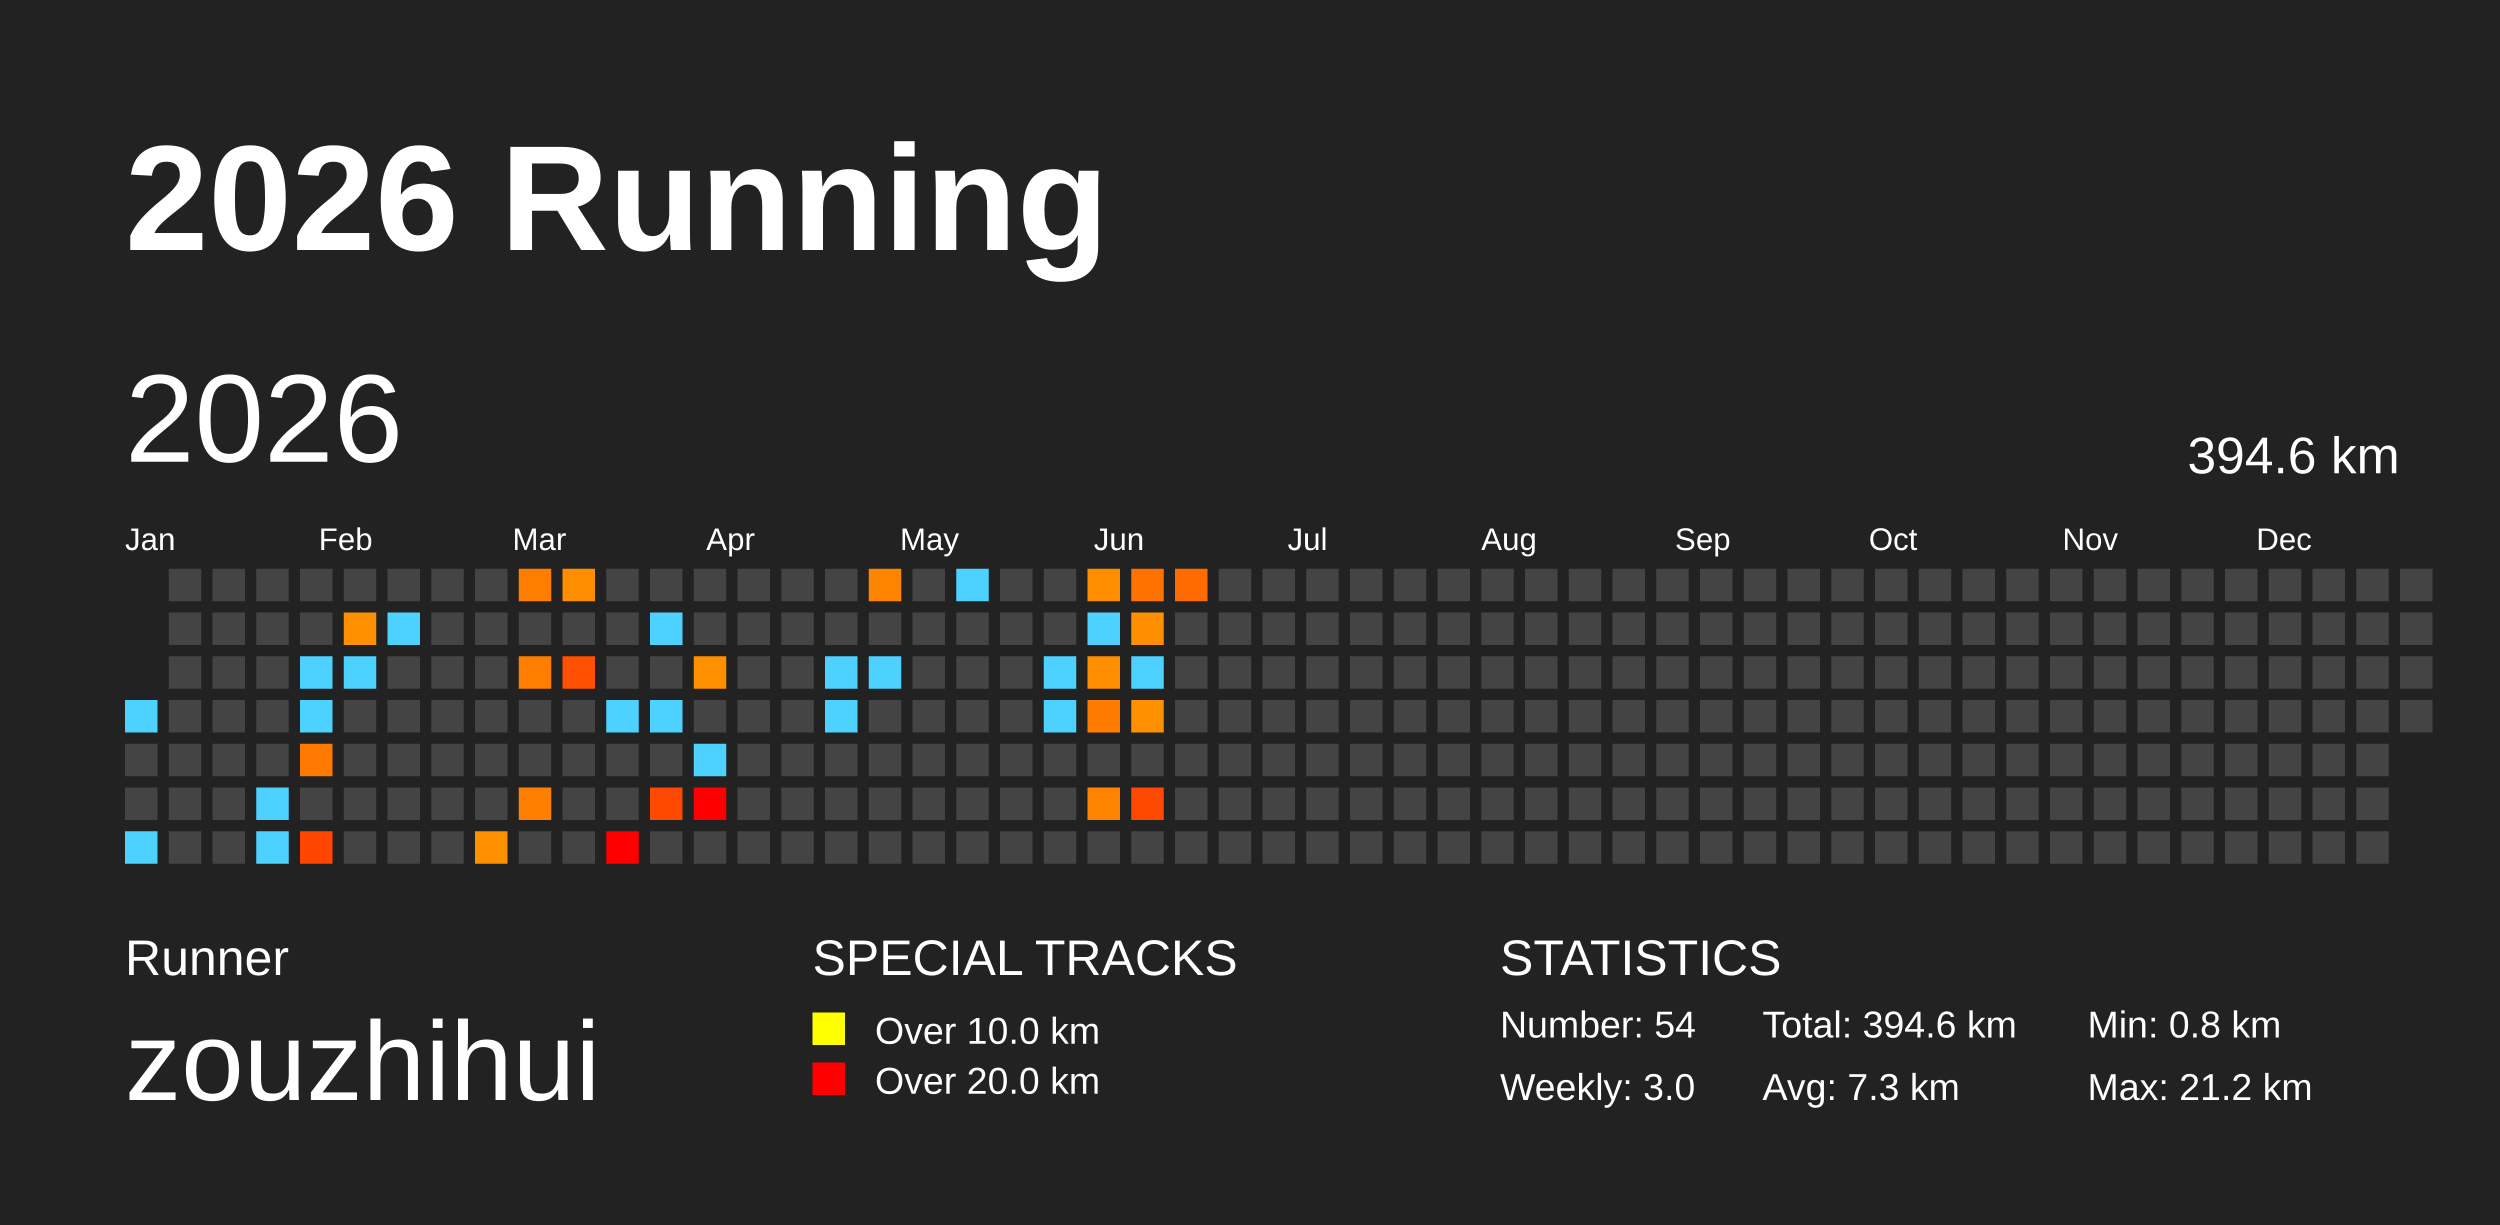
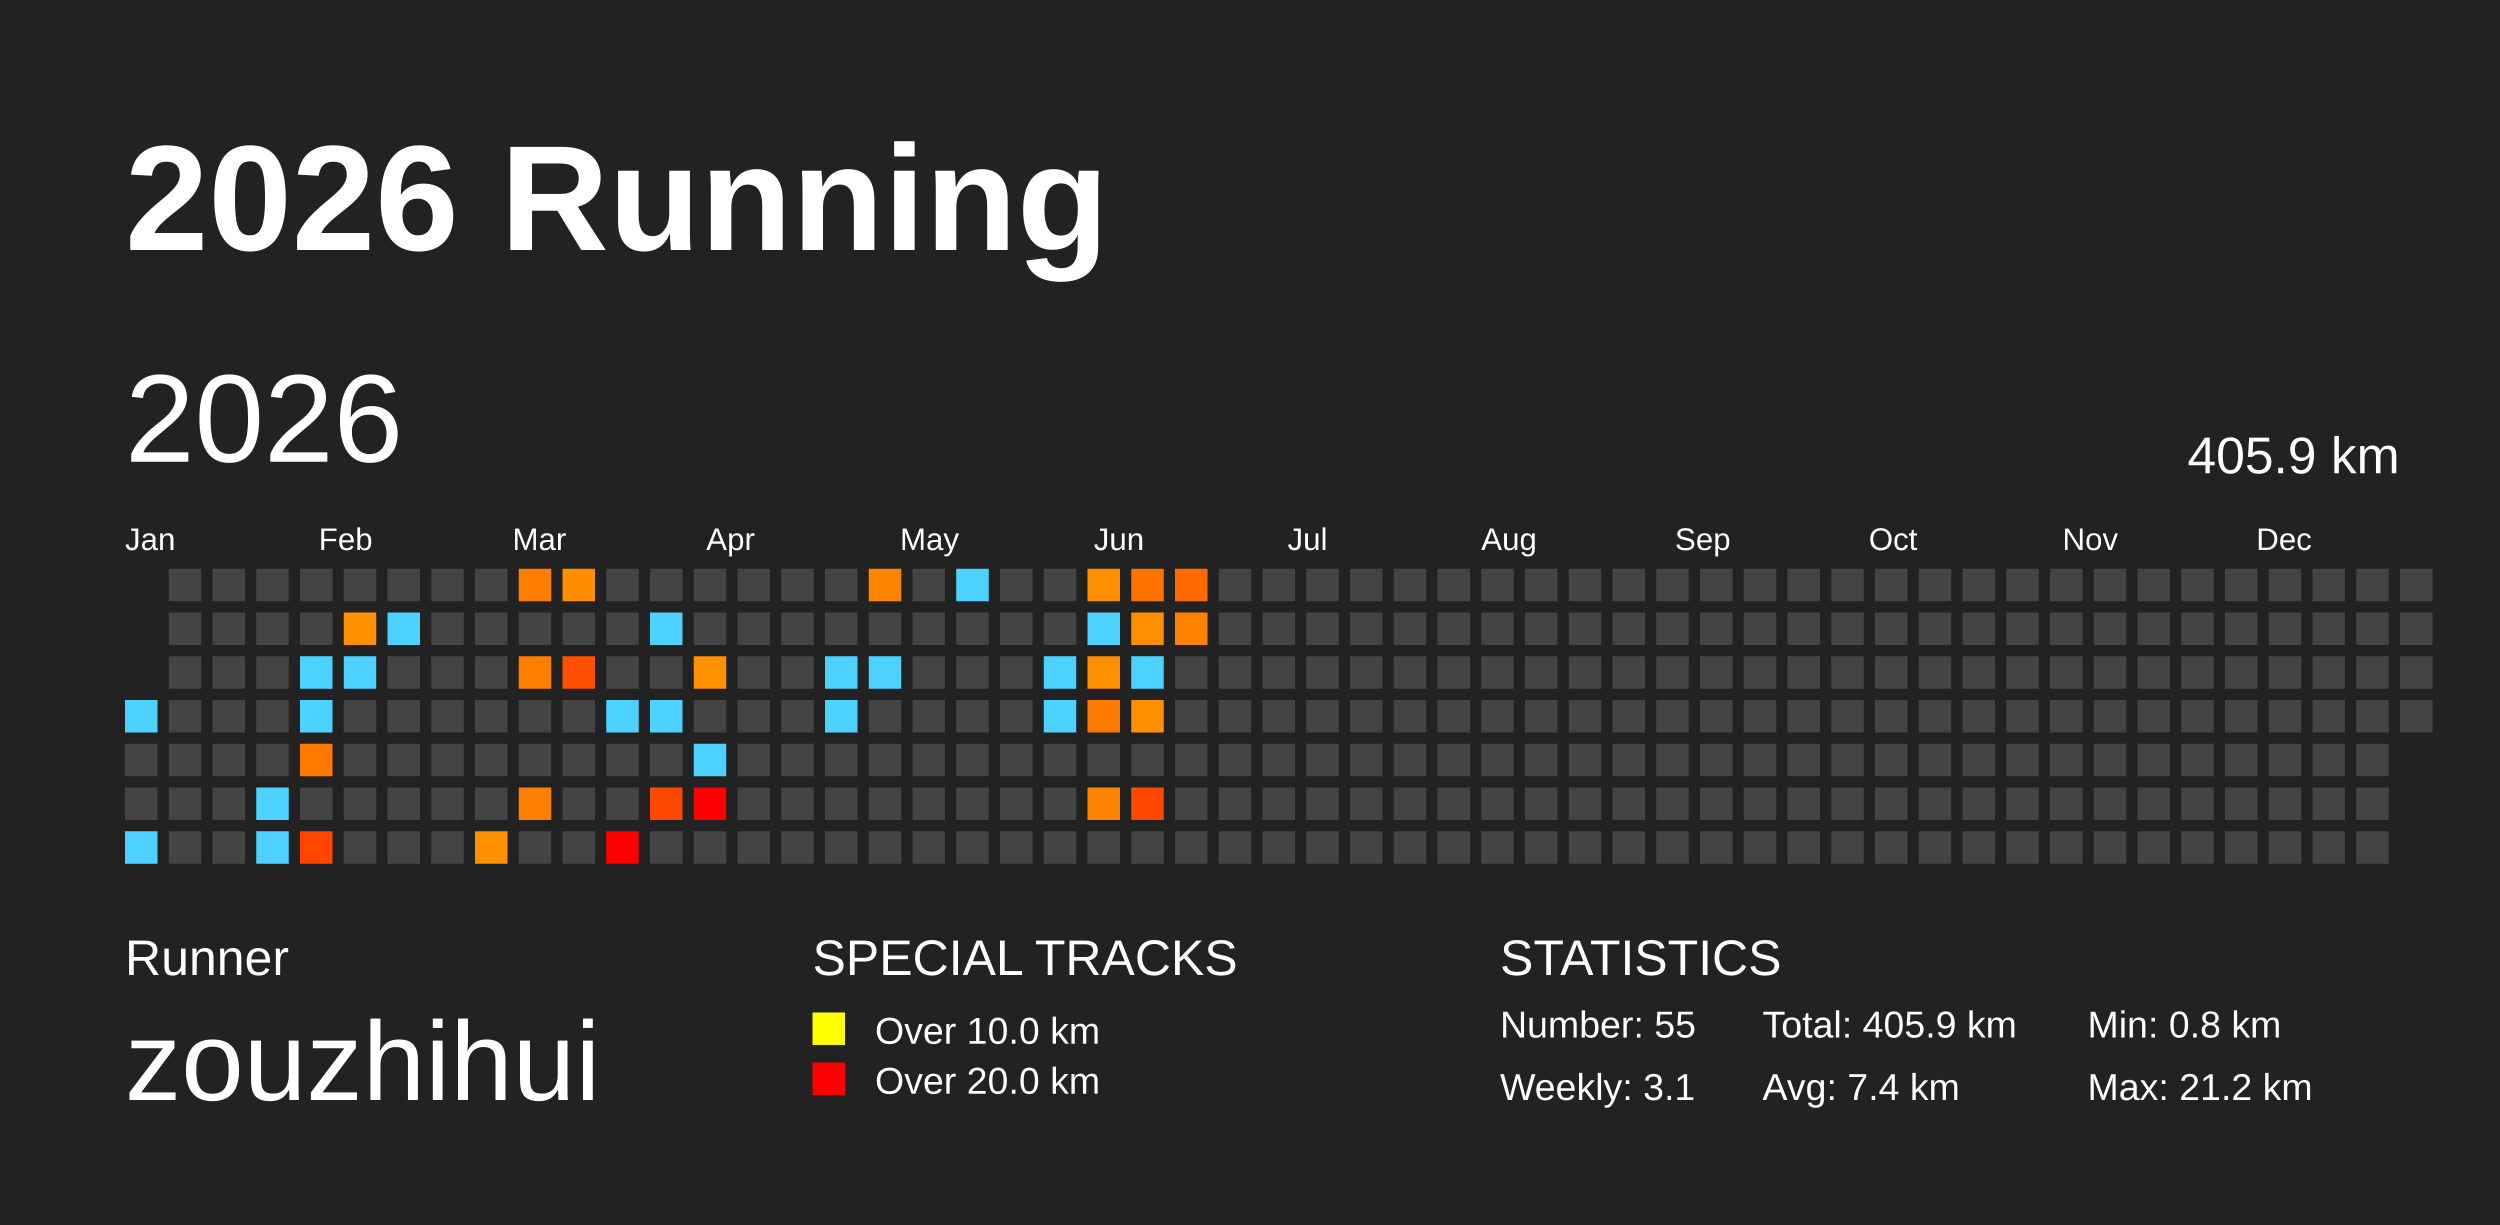
<svg xmlns="http://www.w3.org/2000/svg" baseProfile="full" height="98mm" version="1.1" viewBox="0,0,200,98" width="200mm">
  <defs />
  <rect fill="#222222" height="98" width="200" x="0" y="0" />
  <text fill="#FFFFFF" style="font-size:12px; font-family:Arial; font-weight:bold;" x="10" y="20">2026 Running</text>
  <text fill="#FFFFFF" style="font-size:4px; font-family:Arial" x="10" y="78">Runner</text>
  <text fill="#FFFFFF" style="font-size:9px; font-family:Arial" x="10" y="88">zouzhihui</text>
  <text fill="#FFFFFF" style="font-size:4px; font-family:Arial" x="65" y="78">SPECIAL TRACKS</text>
  <rect fill="yellow" height="2.6" width="2.6" x="65" y="81" />
  <text fill="#FFFFFF" style="font-size:3px; font-family:Arial" x="70" y="83.5">Over 10.0 km</text>
  <rect fill="red" height="2.6" width="2.6" x="65" y="85" />
  <text fill="#FFFFFF" style="font-size:3px; font-family:Arial" x="70" y="87.5">Over 20.0 km</text>
  <text fill="#FFFFFF" style="font-size:4px; font-family:Arial" x="120" y="78">STATISTICS</text>
-   <text fill="#FFFFFF" style="font-size:3px; font-family:Arial" x="120" y="83">Number: 54</text>
-   <text fill="#FFFFFF" style="font-size:3px; font-family:Arial" x="120" y="88">Weekly: 3.0</text>
-   <text fill="#FFFFFF" style="font-size:3px; font-family:Arial" x="141" y="83">Total: 394.6 km</text>
-   <text fill="#FFFFFF" style="font-size:3px; font-family:Arial" x="141" y="88">Avg: 7.3 km</text>
+   <text fill="#FFFFFF" style="font-size:3px; font-family:Arial" x="120" y="83">Number: 55</text>
+   <text fill="#FFFFFF" style="font-size:3px; font-family:Arial" x="120" y="88">Weekly: 3.1</text>
+   <text fill="#FFFFFF" style="font-size:3px; font-family:Arial" x="141" y="83">Total: 405.9 km</text>
+   <text fill="#FFFFFF" style="font-size:3px; font-family:Arial" x="141" y="88">Avg: 7.4 km</text>
  <text fill="#FFFFFF" style="font-size:3px; font-family:Arial" x="167" y="83">Min: 0.8 km</text>
  <text fill="#FFFFFF" style="font-size:3px; font-family:Arial" x="167" y="88">Max: 21.2 km</text>
  <text dominant-baseline="hanging" fill="#FFFFFF" style="font-size:10.0px; font-family:Arial;" x="10" y="30">2026</text>
-   <text dominant-baseline="hanging" fill="#FFFFFF" style="font-size:4.125px; font-family:Arial;" x="175" y="35">394.6 km</text>
+   <text dominant-baseline="hanging" fill="#FFFFFF" style="font-size:4.125px; font-family:Arial;" x="175" y="35">405.9 km</text>
  <text fill="#FFFFFF" style="font-size:2.5px; font-family:Arial" x="10.0" y="44">Jan</text>
  <text fill="#FFFFFF" style="font-size:2.5px; font-family:Arial" x="25.5" y="44">Feb</text>
  <text fill="#FFFFFF" style="font-size:2.5px; font-family:Arial" x="41.0" y="44">Mar</text>
  <text fill="#FFFFFF" style="font-size:2.5px; font-family:Arial" x="56.5" y="44">Apr</text>
  <text fill="#FFFFFF" style="font-size:2.5px; font-family:Arial" x="72.0" y="44">May</text>
  <text fill="#FFFFFF" style="font-size:2.5px; font-family:Arial" x="87.5" y="44">Jun</text>
  <text fill="#FFFFFF" style="font-size:2.5px; font-family:Arial" x="103.0" y="44">Jul</text>
  <text fill="#FFFFFF" style="font-size:2.5px; font-family:Arial" x="118.5" y="44">Aug</text>
  <text fill="#FFFFFF" style="font-size:2.5px; font-family:Arial" x="134.0" y="44">Sep</text>
  <text fill="#FFFFFF" style="font-size:2.5px; font-family:Arial" x="149.5" y="44">Oct</text>
  <text fill="#FFFFFF" style="font-size:2.5px; font-family:Arial" x="165.0" y="44">Nov</text>
  <text fill="#FFFFFF" style="font-size:2.5px; font-family:Arial" x="180.5" y="44">Dec</text>
  <rect fill="#4dd2ff" height="2.6" width="2.6" x="10.0" y="56.0" />
  <rect fill="#444444" height="2.6" width="2.6" x="10.0" y="59.5" />
  <rect fill="#444444" height="2.6" width="2.6" x="10.0" y="63.0" />
  <rect fill="#4dd2ff" height="2.6" width="2.6" x="10.0" y="66.5" />
  <rect fill="#444444" height="2.6" width="2.6" x="13.5" y="45.5" />
  <rect fill="#444444" height="2.6" width="2.6" x="13.5" y="49.0" />
  <rect fill="#444444" height="2.6" width="2.6" x="13.5" y="52.5" />
  <rect fill="#444444" height="2.6" width="2.6" x="13.5" y="56.0" />
  <rect fill="#444444" height="2.6" width="2.6" x="13.5" y="59.5" />
  <rect fill="#444444" height="2.6" width="2.6" x="13.5" y="63.0" />
  <rect fill="#444444" height="2.6" width="2.6" x="13.5" y="66.5" />
  <rect fill="#444444" height="2.6" width="2.6" x="17.0" y="45.5" />
  <rect fill="#444444" height="2.6" width="2.6" x="17.0" y="49.0" />
  <rect fill="#444444" height="2.6" width="2.6" x="17.0" y="52.5" />
  <rect fill="#444444" height="2.6" width="2.6" x="17.0" y="56.0" />
  <rect fill="#444444" height="2.6" width="2.6" x="17.0" y="59.5" />
  <rect fill="#444444" height="2.6" width="2.6" x="17.0" y="63.0" />
  <rect fill="#444444" height="2.6" width="2.6" x="17.0" y="66.5" />
  <rect fill="#444444" height="2.6" width="2.6" x="20.5" y="45.5" />
  <rect fill="#444444" height="2.6" width="2.6" x="20.5" y="49.0" />
  <rect fill="#444444" height="2.6" width="2.6" x="20.5" y="52.5" />
  <rect fill="#444444" height="2.6" width="2.6" x="20.5" y="56.0" />
  <rect fill="#444444" height="2.6" width="2.6" x="20.5" y="59.5" />
  <rect fill="#4dd2ff" height="2.6" width="2.6" x="20.5" y="63.0" />
  <rect fill="#4dd2ff" height="2.6" width="2.6" x="20.5" y="66.5" />
  <rect fill="#444444" height="2.6" width="2.6" x="24.0" y="45.5" />
  <rect fill="#444444" height="2.6" width="2.6" x="24.0" y="49.0" />
  <rect fill="#4dd2ff" height="2.6" width="2.6" x="24.0" y="52.5" />
  <rect fill="#4dd2ff" height="2.6" width="2.6" x="24.0" y="56.0" />
  <rect fill="#ff7800" height="2.6" width="2.6" x="24.0" y="59.5" />
  <rect fill="#444444" height="2.6" width="2.6" x="24.0" y="63.0" />
  <rect fill="#ff4500" height="2.6" width="2.6" x="24.0" y="66.5" />
  <rect fill="#444444" height="2.6" width="2.6" x="27.5" y="45.5" />
  <rect fill="#ff9000" height="2.6" width="2.6" x="27.5" y="49.0" />
  <rect fill="#4dd2ff" height="2.6" width="2.6" x="27.5" y="52.5" />
  <rect fill="#444444" height="2.6" width="2.6" x="27.5" y="56.0" />
  <rect fill="#444444" height="2.6" width="2.6" x="27.5" y="59.5" />
  <rect fill="#444444" height="2.6" width="2.6" x="27.5" y="63.0" />
  <rect fill="#444444" height="2.6" width="2.6" x="27.5" y="66.5" />
  <rect fill="#444444" height="2.6" width="2.6" x="31.0" y="45.5" />
  <rect fill="#4dd2ff" height="2.6" width="2.6" x="31.0" y="49.0" />
  <rect fill="#444444" height="2.6" width="2.6" x="31.0" y="52.5" />
  <rect fill="#444444" height="2.6" width="2.6" x="31.0" y="56.0" />
  <rect fill="#444444" height="2.6" width="2.6" x="31.0" y="59.5" />
  <rect fill="#444444" height="2.6" width="2.6" x="31.0" y="63.0" />
  <rect fill="#444444" height="2.6" width="2.6" x="31.0" y="66.5" />
  <rect fill="#444444" height="2.6" width="2.6" x="34.5" y="45.5" />
  <rect fill="#444444" height="2.6" width="2.6" x="34.5" y="49.0" />
  <rect fill="#444444" height="2.6" width="2.6" x="34.5" y="52.5" />
  <rect fill="#444444" height="2.6" width="2.6" x="34.5" y="56.0" />
  <rect fill="#444444" height="2.6" width="2.6" x="34.5" y="59.5" />
  <rect fill="#444444" height="2.6" width="2.6" x="34.5" y="63.0" />
  <rect fill="#444444" height="2.6" width="2.6" x="34.5" y="66.5" />
  <rect fill="#444444" height="2.6" width="2.6" x="38.0" y="45.5" />
  <rect fill="#444444" height="2.6" width="2.6" x="38.0" y="49.0" />
  <rect fill="#444444" height="2.6" width="2.6" x="38.0" y="52.5" />
  <rect fill="#444444" height="2.6" width="2.6" x="38.0" y="56.0" />
  <rect fill="#444444" height="2.6" width="2.6" x="38.0" y="59.5" />
  <rect fill="#444444" height="2.6" width="2.6" x="38.0" y="63.0" />
  <rect fill="#ff9000" height="2.6" width="2.6" x="38.0" y="66.5" />
  <rect fill="#ff7e00" height="2.6" width="2.6" x="41.5" y="45.5" />
  <rect fill="#444444" height="2.6" width="2.6" x="41.5" y="49.0" />
  <rect fill="#ff7e00" height="2.6" width="2.6" x="41.5" y="52.5" />
  <rect fill="#444444" height="2.6" width="2.6" x="41.5" y="56.0" />
  <rect fill="#444444" height="2.6" width="2.6" x="41.5" y="59.5" />
  <rect fill="#ff7f00" height="2.6" width="2.6" x="41.5" y="63.0" />
  <rect fill="#444444" height="2.6" width="2.6" x="41.5" y="66.5" />
  <rect fill="#ff8d00" height="2.6" width="2.6" x="45.0" y="45.5" />
  <rect fill="#444444" height="2.6" width="2.6" x="45.0" y="49.0" />
  <rect fill="#ff4f00" height="2.6" width="2.6" x="45.0" y="52.5" />
  <rect fill="#444444" height="2.6" width="2.6" x="45.0" y="56.0" />
  <rect fill="#444444" height="2.6" width="2.6" x="45.0" y="59.5" />
  <rect fill="#444444" height="2.6" width="2.6" x="45.0" y="63.0" />
  <rect fill="#444444" height="2.6" width="2.6" x="45.0" y="66.5" />
  <rect fill="#444444" height="2.6" width="2.6" x="48.5" y="45.5" />
  <rect fill="#444444" height="2.6" width="2.6" x="48.5" y="49.0" />
  <rect fill="#444444" height="2.6" width="2.6" x="48.5" y="52.5" />
  <rect fill="#4dd2ff" height="2.6" width="2.6" x="48.5" y="56.0" />
  <rect fill="#444444" height="2.6" width="2.6" x="48.5" y="59.5" />
  <rect fill="#444444" height="2.6" width="2.6" x="48.5" y="63.0" />
  <rect fill="red" height="2.6" width="2.6" x="48.5" y="66.5" />
  <rect fill="#444444" height="2.6" width="2.6" x="52.0" y="45.5" />
  <rect fill="#4dd2ff" height="2.6" width="2.6" x="52.0" y="49.0" />
  <rect fill="#444444" height="2.6" width="2.6" x="52.0" y="52.5" />
  <rect fill="#4dd2ff" height="2.6" width="2.6" x="52.0" y="56.0" />
  <rect fill="#444444" height="2.6" width="2.6" x="52.0" y="59.5" />
  <rect fill="#ff4800" height="2.6" width="2.6" x="52.0" y="63.0" />
  <rect fill="#444444" height="2.6" width="2.6" x="52.0" y="66.5" />
  <rect fill="#444444" height="2.6" width="2.6" x="55.5" y="45.5" />
  <rect fill="#444444" height="2.6" width="2.6" x="55.5" y="49.0" />
  <rect fill="#ff9000" height="2.6" width="2.6" x="55.5" y="52.5" />
  <rect fill="#444444" height="2.6" width="2.6" x="55.5" y="56.0" />
  <rect fill="#4dd2ff" height="2.6" width="2.6" x="55.5" y="59.5" />
  <rect fill="red" height="2.6" width="2.6" x="55.5" y="63.0" />
  <rect fill="#444444" height="2.6" width="2.6" x="55.5" y="66.5" />
  <rect fill="#444444" height="2.6" width="2.6" x="59.0" y="45.5" />
  <rect fill="#444444" height="2.6" width="2.6" x="59.0" y="49.0" />
  <rect fill="#444444" height="2.6" width="2.6" x="59.0" y="52.5" />
  <rect fill="#444444" height="2.6" width="2.6" x="59.0" y="56.0" />
  <rect fill="#444444" height="2.6" width="2.6" x="59.0" y="59.5" />
  <rect fill="#444444" height="2.6" width="2.6" x="59.0" y="63.0" />
  <rect fill="#444444" height="2.6" width="2.6" x="59.0" y="66.5" />
  <rect fill="#444444" height="2.6" width="2.6" x="62.5" y="45.5" />
  <rect fill="#444444" height="2.6" width="2.6" x="62.5" y="49.0" />
  <rect fill="#444444" height="2.6" width="2.6" x="62.5" y="52.5" />
  <rect fill="#444444" height="2.6" width="2.6" x="62.5" y="56.0" />
  <rect fill="#444444" height="2.6" width="2.6" x="62.5" y="59.5" />
  <rect fill="#444444" height="2.6" width="2.6" x="62.5" y="63.0" />
  <rect fill="#444444" height="2.6" width="2.6" x="62.5" y="66.5" />
  <rect fill="#444444" height="2.6" width="2.6" x="66.0" y="45.5" />
  <rect fill="#444444" height="2.6" width="2.6" x="66.0" y="49.0" />
  <rect fill="#4dd2ff" height="2.6" width="2.6" x="66.0" y="52.5" />
  <rect fill="#4dd2ff" height="2.6" width="2.6" x="66.0" y="56.0" />
  <rect fill="#444444" height="2.6" width="2.6" x="66.0" y="59.5" />
  <rect fill="#444444" height="2.6" width="2.6" x="66.0" y="63.0" />
  <rect fill="#444444" height="2.6" width="2.6" x="66.0" y="66.5" />
  <rect fill="#ff8400" height="2.6" width="2.6" x="69.5" y="45.5" />
  <rect fill="#444444" height="2.6" width="2.6" x="69.5" y="49.0" />
  <rect fill="#4dd2ff" height="2.6" width="2.6" x="69.5" y="52.5" />
  <rect fill="#444444" height="2.6" width="2.6" x="69.5" y="56.0" />
  <rect fill="#444444" height="2.6" width="2.6" x="69.5" y="59.5" />
  <rect fill="#444444" height="2.6" width="2.6" x="69.5" y="63.0" />
  <rect fill="#444444" height="2.6" width="2.6" x="69.5" y="66.5" />
  <rect fill="#444444" height="2.6" width="2.6" x="73.0" y="45.5" />
  <rect fill="#444444" height="2.6" width="2.6" x="73.0" y="49.0" />
  <rect fill="#444444" height="2.6" width="2.6" x="73.0" y="52.5" />
  <rect fill="#444444" height="2.6" width="2.6" x="73.0" y="56.0" />
  <rect fill="#444444" height="2.6" width="2.6" x="73.0" y="59.5" />
  <rect fill="#444444" height="2.6" width="2.6" x="73.0" y="63.0" />
  <rect fill="#444444" height="2.6" width="2.6" x="73.0" y="66.5" />
  <rect fill="#4dd2ff" height="2.6" width="2.6" x="76.5" y="45.5" />
  <rect fill="#444444" height="2.6" width="2.6" x="76.5" y="49.0" />
  <rect fill="#444444" height="2.6" width="2.6" x="76.5" y="52.5" />
  <rect fill="#444444" height="2.6" width="2.6" x="76.5" y="56.0" />
  <rect fill="#444444" height="2.6" width="2.6" x="76.5" y="59.5" />
  <rect fill="#444444" height="2.6" width="2.6" x="76.5" y="63.0" />
  <rect fill="#444444" height="2.6" width="2.6" x="76.5" y="66.5" />
  <rect fill="#444444" height="2.6" width="2.6" x="80.0" y="45.5" />
  <rect fill="#444444" height="2.6" width="2.6" x="80.0" y="49.0" />
  <rect fill="#444444" height="2.6" width="2.6" x="80.0" y="52.5" />
  <rect fill="#444444" height="2.6" width="2.6" x="80.0" y="56.0" />
  <rect fill="#444444" height="2.6" width="2.6" x="80.0" y="59.5" />
  <rect fill="#444444" height="2.6" width="2.6" x="80.0" y="63.0" />
  <rect fill="#444444" height="2.6" width="2.6" x="80.0" y="66.5" />
  <rect fill="#444444" height="2.6" width="2.6" x="83.5" y="45.5" />
  <rect fill="#444444" height="2.6" width="2.6" x="83.5" y="49.0" />
  <rect fill="#4dd2ff" height="2.6" width="2.6" x="83.5" y="52.5" />
  <rect fill="#4dd2ff" height="2.6" width="2.6" x="83.5" y="56.0" />
  <rect fill="#444444" height="2.6" width="2.6" x="83.5" y="59.5" />
  <rect fill="#444444" height="2.6" width="2.6" x="83.5" y="63.0" />
  <rect fill="#444444" height="2.6" width="2.6" x="83.5" y="66.5" />
  <rect fill="#ff8f00" height="2.6" width="2.6" x="87.0" y="45.5" />
  <rect fill="#4dd2ff" height="2.6" width="2.6" x="87.0" y="49.0" />
  <rect fill="#ff8e00" height="2.6" width="2.6" x="87.0" y="52.5" />
  <rect fill="#ff7c00" height="2.6" width="2.6" x="87.0" y="56.0" />
  <rect fill="#444444" height="2.6" width="2.6" x="87.0" y="59.5" />
  <rect fill="#ff8400" height="2.6" width="2.6" x="87.0" y="63.0" />
  <rect fill="#444444" height="2.6" width="2.6" x="87.0" y="66.5" />
  <rect fill="#ff7200" height="2.6" width="2.6" x="90.5" y="45.5" />
  <rect fill="#ff8e00" height="2.6" width="2.6" x="90.5" y="49.0" />
  <rect fill="#4dd2ff" height="2.6" width="2.6" x="90.5" y="52.5" />
  <rect fill="#ff9000" height="2.6" width="2.6" x="90.5" y="56.0" />
  <rect fill="#444444" height="2.6" width="2.6" x="90.5" y="59.5" />
  <rect fill="#ff4800" height="2.6" width="2.6" x="90.5" y="63.0" />
  <rect fill="#444444" height="2.6" width="2.6" x="90.5" y="66.5" />
  <rect fill="#ff6b00" height="2.6" width="2.6" x="94.0" y="45.5" />
-   <rect fill="#444444" height="2.6" width="2.6" x="94.0" y="49.0" />
+   <rect fill="#ff8100" height="2.6" width="2.6" x="94.0" y="49.0" />
  <rect fill="#444444" height="2.6" width="2.6" x="94.0" y="52.5" />
  <rect fill="#444444" height="2.6" width="2.6" x="94.0" y="56.0" />
  <rect fill="#444444" height="2.6" width="2.6" x="94.0" y="59.5" />
  <rect fill="#444444" height="2.6" width="2.6" x="94.0" y="63.0" />
  <rect fill="#444444" height="2.6" width="2.6" x="94.0" y="66.5" />
  <rect fill="#444444" height="2.6" width="2.6" x="97.5" y="45.5" />
  <rect fill="#444444" height="2.6" width="2.6" x="97.5" y="49.0" />
  <rect fill="#444444" height="2.6" width="2.6" x="97.5" y="52.5" />
  <rect fill="#444444" height="2.6" width="2.6" x="97.5" y="56.0" />
  <rect fill="#444444" height="2.6" width="2.6" x="97.5" y="59.5" />
  <rect fill="#444444" height="2.6" width="2.6" x="97.5" y="63.0" />
  <rect fill="#444444" height="2.6" width="2.6" x="97.5" y="66.5" />
  <rect fill="#444444" height="2.6" width="2.6" x="101.0" y="45.5" />
  <rect fill="#444444" height="2.6" width="2.6" x="101.0" y="49.0" />
  <rect fill="#444444" height="2.6" width="2.6" x="101.0" y="52.5" />
  <rect fill="#444444" height="2.6" width="2.6" x="101.0" y="56.0" />
  <rect fill="#444444" height="2.6" width="2.6" x="101.0" y="59.5" />
  <rect fill="#444444" height="2.6" width="2.6" x="101.0" y="63.0" />
  <rect fill="#444444" height="2.6" width="2.6" x="101.0" y="66.5" />
  <rect fill="#444444" height="2.6" width="2.6" x="104.5" y="45.5" />
  <rect fill="#444444" height="2.6" width="2.6" x="104.5" y="49.0" />
  <rect fill="#444444" height="2.6" width="2.6" x="104.5" y="52.5" />
  <rect fill="#444444" height="2.6" width="2.6" x="104.5" y="56.0" />
  <rect fill="#444444" height="2.6" width="2.6" x="104.5" y="59.5" />
  <rect fill="#444444" height="2.6" width="2.6" x="104.5" y="63.0" />
  <rect fill="#444444" height="2.6" width="2.6" x="104.5" y="66.5" />
  <rect fill="#444444" height="2.6" width="2.6" x="108.0" y="45.5" />
  <rect fill="#444444" height="2.6" width="2.6" x="108.0" y="49.0" />
  <rect fill="#444444" height="2.6" width="2.6" x="108.0" y="52.5" />
  <rect fill="#444444" height="2.6" width="2.6" x="108.0" y="56.0" />
  <rect fill="#444444" height="2.6" width="2.6" x="108.0" y="59.5" />
  <rect fill="#444444" height="2.6" width="2.6" x="108.0" y="63.0" />
  <rect fill="#444444" height="2.6" width="2.6" x="108.0" y="66.5" />
  <rect fill="#444444" height="2.6" width="2.6" x="111.5" y="45.5" />
  <rect fill="#444444" height="2.6" width="2.6" x="111.5" y="49.0" />
  <rect fill="#444444" height="2.6" width="2.6" x="111.5" y="52.5" />
  <rect fill="#444444" height="2.6" width="2.6" x="111.5" y="56.0" />
  <rect fill="#444444" height="2.6" width="2.6" x="111.5" y="59.5" />
  <rect fill="#444444" height="2.6" width="2.6" x="111.5" y="63.0" />
  <rect fill="#444444" height="2.6" width="2.6" x="111.5" y="66.5" />
  <rect fill="#444444" height="2.6" width="2.6" x="115.0" y="45.5" />
  <rect fill="#444444" height="2.6" width="2.6" x="115.0" y="49.0" />
  <rect fill="#444444" height="2.6" width="2.6" x="115.0" y="52.5" />
  <rect fill="#444444" height="2.6" width="2.6" x="115.0" y="56.0" />
  <rect fill="#444444" height="2.6" width="2.6" x="115.0" y="59.5" />
  <rect fill="#444444" height="2.6" width="2.6" x="115.0" y="63.0" />
  <rect fill="#444444" height="2.6" width="2.6" x="115.0" y="66.5" />
  <rect fill="#444444" height="2.6" width="2.6" x="118.5" y="45.5" />
  <rect fill="#444444" height="2.6" width="2.6" x="118.5" y="49.0" />
  <rect fill="#444444" height="2.6" width="2.6" x="118.5" y="52.5" />
  <rect fill="#444444" height="2.6" width="2.6" x="118.5" y="56.0" />
  <rect fill="#444444" height="2.6" width="2.6" x="118.5" y="59.5" />
  <rect fill="#444444" height="2.6" width="2.6" x="118.5" y="63.0" />
  <rect fill="#444444" height="2.6" width="2.6" x="118.5" y="66.5" />
  <rect fill="#444444" height="2.6" width="2.6" x="122.0" y="45.5" />
  <rect fill="#444444" height="2.6" width="2.6" x="122.0" y="49.0" />
  <rect fill="#444444" height="2.6" width="2.6" x="122.0" y="52.5" />
  <rect fill="#444444" height="2.6" width="2.6" x="122.0" y="56.0" />
  <rect fill="#444444" height="2.6" width="2.6" x="122.0" y="59.5" />
  <rect fill="#444444" height="2.6" width="2.6" x="122.0" y="63.0" />
  <rect fill="#444444" height="2.6" width="2.6" x="122.0" y="66.5" />
  <rect fill="#444444" height="2.6" width="2.6" x="125.5" y="45.5" />
  <rect fill="#444444" height="2.6" width="2.6" x="125.5" y="49.0" />
  <rect fill="#444444" height="2.6" width="2.6" x="125.5" y="52.5" />
  <rect fill="#444444" height="2.6" width="2.6" x="125.5" y="56.0" />
  <rect fill="#444444" height="2.6" width="2.6" x="125.5" y="59.5" />
  <rect fill="#444444" height="2.6" width="2.6" x="125.5" y="63.0" />
  <rect fill="#444444" height="2.6" width="2.6" x="125.5" y="66.5" />
  <rect fill="#444444" height="2.6" width="2.6" x="129.0" y="45.5" />
  <rect fill="#444444" height="2.6" width="2.6" x="129.0" y="49.0" />
  <rect fill="#444444" height="2.6" width="2.6" x="129.0" y="52.5" />
  <rect fill="#444444" height="2.6" width="2.6" x="129.0" y="56.0" />
  <rect fill="#444444" height="2.6" width="2.6" x="129.0" y="59.5" />
  <rect fill="#444444" height="2.6" width="2.6" x="129.0" y="63.0" />
  <rect fill="#444444" height="2.6" width="2.6" x="129.0" y="66.5" />
  <rect fill="#444444" height="2.6" width="2.6" x="132.5" y="45.5" />
  <rect fill="#444444" height="2.6" width="2.6" x="132.5" y="49.0" />
  <rect fill="#444444" height="2.6" width="2.6" x="132.5" y="52.5" />
  <rect fill="#444444" height="2.6" width="2.6" x="132.5" y="56.0" />
  <rect fill="#444444" height="2.6" width="2.6" x="132.5" y="59.5" />
  <rect fill="#444444" height="2.6" width="2.6" x="132.5" y="63.0" />
  <rect fill="#444444" height="2.6" width="2.6" x="132.5" y="66.5" />
  <rect fill="#444444" height="2.6" width="2.6" x="136.0" y="45.5" />
  <rect fill="#444444" height="2.6" width="2.6" x="136.0" y="49.0" />
  <rect fill="#444444" height="2.6" width="2.6" x="136.0" y="52.5" />
  <rect fill="#444444" height="2.6" width="2.6" x="136.0" y="56.0" />
  <rect fill="#444444" height="2.6" width="2.6" x="136.0" y="59.5" />
  <rect fill="#444444" height="2.6" width="2.6" x="136.0" y="63.0" />
  <rect fill="#444444" height="2.6" width="2.6" x="136.0" y="66.5" />
  <rect fill="#444444" height="2.6" width="2.6" x="139.5" y="45.5" />
  <rect fill="#444444" height="2.6" width="2.6" x="139.5" y="49.0" />
  <rect fill="#444444" height="2.6" width="2.6" x="139.5" y="52.5" />
  <rect fill="#444444" height="2.6" width="2.6" x="139.5" y="56.0" />
  <rect fill="#444444" height="2.6" width="2.6" x="139.5" y="59.5" />
  <rect fill="#444444" height="2.6" width="2.6" x="139.5" y="63.0" />
  <rect fill="#444444" height="2.6" width="2.6" x="139.5" y="66.5" />
  <rect fill="#444444" height="2.6" width="2.6" x="143.0" y="45.5" />
  <rect fill="#444444" height="2.6" width="2.6" x="143.0" y="49.0" />
  <rect fill="#444444" height="2.6" width="2.6" x="143.0" y="52.5" />
  <rect fill="#444444" height="2.6" width="2.6" x="143.0" y="56.0" />
  <rect fill="#444444" height="2.6" width="2.6" x="143.0" y="59.5" />
  <rect fill="#444444" height="2.6" width="2.6" x="143.0" y="63.0" />
  <rect fill="#444444" height="2.6" width="2.6" x="143.0" y="66.5" />
  <rect fill="#444444" height="2.6" width="2.6" x="146.5" y="45.5" />
  <rect fill="#444444" height="2.6" width="2.6" x="146.5" y="49.0" />
  <rect fill="#444444" height="2.6" width="2.6" x="146.5" y="52.5" />
  <rect fill="#444444" height="2.6" width="2.6" x="146.5" y="56.0" />
  <rect fill="#444444" height="2.6" width="2.6" x="146.5" y="59.5" />
  <rect fill="#444444" height="2.6" width="2.6" x="146.5" y="63.0" />
  <rect fill="#444444" height="2.6" width="2.6" x="146.5" y="66.5" />
  <rect fill="#444444" height="2.6" width="2.6" x="150.0" y="45.5" />
  <rect fill="#444444" height="2.6" width="2.6" x="150.0" y="49.0" />
  <rect fill="#444444" height="2.6" width="2.6" x="150.0" y="52.5" />
  <rect fill="#444444" height="2.6" width="2.6" x="150.0" y="56.0" />
  <rect fill="#444444" height="2.6" width="2.6" x="150.0" y="59.5" />
  <rect fill="#444444" height="2.6" width="2.6" x="150.0" y="63.0" />
  <rect fill="#444444" height="2.6" width="2.6" x="150.0" y="66.5" />
  <rect fill="#444444" height="2.6" width="2.6" x="153.5" y="45.5" />
  <rect fill="#444444" height="2.6" width="2.6" x="153.5" y="49.0" />
  <rect fill="#444444" height="2.6" width="2.6" x="153.5" y="52.5" />
  <rect fill="#444444" height="2.6" width="2.6" x="153.5" y="56.0" />
  <rect fill="#444444" height="2.6" width="2.6" x="153.5" y="59.5" />
  <rect fill="#444444" height="2.6" width="2.6" x="153.5" y="63.0" />
  <rect fill="#444444" height="2.6" width="2.6" x="153.5" y="66.5" />
  <rect fill="#444444" height="2.6" width="2.6" x="157.0" y="45.5" />
  <rect fill="#444444" height="2.6" width="2.6" x="157.0" y="49.0" />
  <rect fill="#444444" height="2.6" width="2.6" x="157.0" y="52.5" />
  <rect fill="#444444" height="2.6" width="2.6" x="157.0" y="56.0" />
  <rect fill="#444444" height="2.6" width="2.6" x="157.0" y="59.5" />
  <rect fill="#444444" height="2.6" width="2.6" x="157.0" y="63.0" />
  <rect fill="#444444" height="2.6" width="2.6" x="157.0" y="66.5" />
  <rect fill="#444444" height="2.6" width="2.6" x="160.5" y="45.5" />
  <rect fill="#444444" height="2.6" width="2.6" x="160.5" y="49.0" />
  <rect fill="#444444" height="2.6" width="2.6" x="160.5" y="52.5" />
  <rect fill="#444444" height="2.6" width="2.6" x="160.5" y="56.0" />
  <rect fill="#444444" height="2.6" width="2.6" x="160.5" y="59.5" />
  <rect fill="#444444" height="2.6" width="2.6" x="160.5" y="63.0" />
  <rect fill="#444444" height="2.6" width="2.6" x="160.5" y="66.5" />
  <rect fill="#444444" height="2.6" width="2.6" x="164.0" y="45.5" />
  <rect fill="#444444" height="2.6" width="2.6" x="164.0" y="49.0" />
  <rect fill="#444444" height="2.6" width="2.6" x="164.0" y="52.5" />
  <rect fill="#444444" height="2.6" width="2.6" x="164.0" y="56.0" />
  <rect fill="#444444" height="2.6" width="2.6" x="164.0" y="59.5" />
  <rect fill="#444444" height="2.6" width="2.6" x="164.0" y="63.0" />
  <rect fill="#444444" height="2.6" width="2.6" x="164.0" y="66.5" />
  <rect fill="#444444" height="2.6" width="2.6" x="167.5" y="45.5" />
  <rect fill="#444444" height="2.6" width="2.6" x="167.5" y="49.0" />
  <rect fill="#444444" height="2.6" width="2.6" x="167.5" y="52.5" />
  <rect fill="#444444" height="2.6" width="2.6" x="167.5" y="56.0" />
  <rect fill="#444444" height="2.6" width="2.6" x="167.5" y="59.5" />
  <rect fill="#444444" height="2.6" width="2.6" x="167.5" y="63.0" />
  <rect fill="#444444" height="2.6" width="2.6" x="167.5" y="66.5" />
  <rect fill="#444444" height="2.6" width="2.6" x="171.0" y="45.5" />
  <rect fill="#444444" height="2.6" width="2.6" x="171.0" y="49.0" />
  <rect fill="#444444" height="2.6" width="2.6" x="171.0" y="52.5" />
  <rect fill="#444444" height="2.6" width="2.6" x="171.0" y="56.0" />
  <rect fill="#444444" height="2.6" width="2.6" x="171.0" y="59.5" />
  <rect fill="#444444" height="2.6" width="2.6" x="171.0" y="63.0" />
  <rect fill="#444444" height="2.6" width="2.6" x="171.0" y="66.5" />
  <rect fill="#444444" height="2.6" width="2.6" x="174.5" y="45.5" />
  <rect fill="#444444" height="2.6" width="2.6" x="174.5" y="49.0" />
  <rect fill="#444444" height="2.6" width="2.6" x="174.5" y="52.5" />
  <rect fill="#444444" height="2.6" width="2.6" x="174.5" y="56.0" />
  <rect fill="#444444" height="2.6" width="2.6" x="174.5" y="59.5" />
  <rect fill="#444444" height="2.6" width="2.6" x="174.5" y="63.0" />
  <rect fill="#444444" height="2.6" width="2.6" x="174.5" y="66.5" />
  <rect fill="#444444" height="2.6" width="2.6" x="178.0" y="45.5" />
  <rect fill="#444444" height="2.6" width="2.6" x="178.0" y="49.0" />
  <rect fill="#444444" height="2.6" width="2.6" x="178.0" y="52.5" />
  <rect fill="#444444" height="2.6" width="2.6" x="178.0" y="56.0" />
  <rect fill="#444444" height="2.6" width="2.6" x="178.0" y="59.5" />
  <rect fill="#444444" height="2.6" width="2.6" x="178.0" y="63.0" />
  <rect fill="#444444" height="2.6" width="2.6" x="178.0" y="66.5" />
  <rect fill="#444444" height="2.6" width="2.6" x="181.5" y="45.5" />
  <rect fill="#444444" height="2.6" width="2.6" x="181.5" y="49.0" />
  <rect fill="#444444" height="2.6" width="2.6" x="181.5" y="52.5" />
  <rect fill="#444444" height="2.6" width="2.6" x="181.5" y="56.0" />
  <rect fill="#444444" height="2.6" width="2.6" x="181.5" y="59.5" />
  <rect fill="#444444" height="2.6" width="2.6" x="181.5" y="63.0" />
  <rect fill="#444444" height="2.6" width="2.6" x="181.5" y="66.5" />
  <rect fill="#444444" height="2.6" width="2.6" x="185.0" y="45.5" />
  <rect fill="#444444" height="2.6" width="2.6" x="185.0" y="49.0" />
  <rect fill="#444444" height="2.6" width="2.6" x="185.0" y="52.5" />
  <rect fill="#444444" height="2.6" width="2.6" x="185.0" y="56.0" />
  <rect fill="#444444" height="2.6" width="2.6" x="185.0" y="59.5" />
  <rect fill="#444444" height="2.6" width="2.6" x="185.0" y="63.0" />
  <rect fill="#444444" height="2.6" width="2.6" x="185.0" y="66.5" />
  <rect fill="#444444" height="2.6" width="2.6" x="188.5" y="45.5" />
  <rect fill="#444444" height="2.6" width="2.6" x="188.5" y="49.0" />
  <rect fill="#444444" height="2.6" width="2.6" x="188.5" y="52.5" />
  <rect fill="#444444" height="2.6" width="2.6" x="188.5" y="56.0" />
  <rect fill="#444444" height="2.6" width="2.6" x="188.5" y="59.5" />
  <rect fill="#444444" height="2.6" width="2.6" x="188.5" y="63.0" />
  <rect fill="#444444" height="2.6" width="2.6" x="188.5" y="66.5" />
  <rect fill="#444444" height="2.6" width="2.6" x="192.0" y="45.5" />
  <rect fill="#444444" height="2.6" width="2.6" x="192.0" y="49.0" />
  <rect fill="#444444" height="2.6" width="2.6" x="192.0" y="52.5" />
  <rect fill="#444444" height="2.6" width="2.6" x="192.0" y="56.0" />
</svg>
